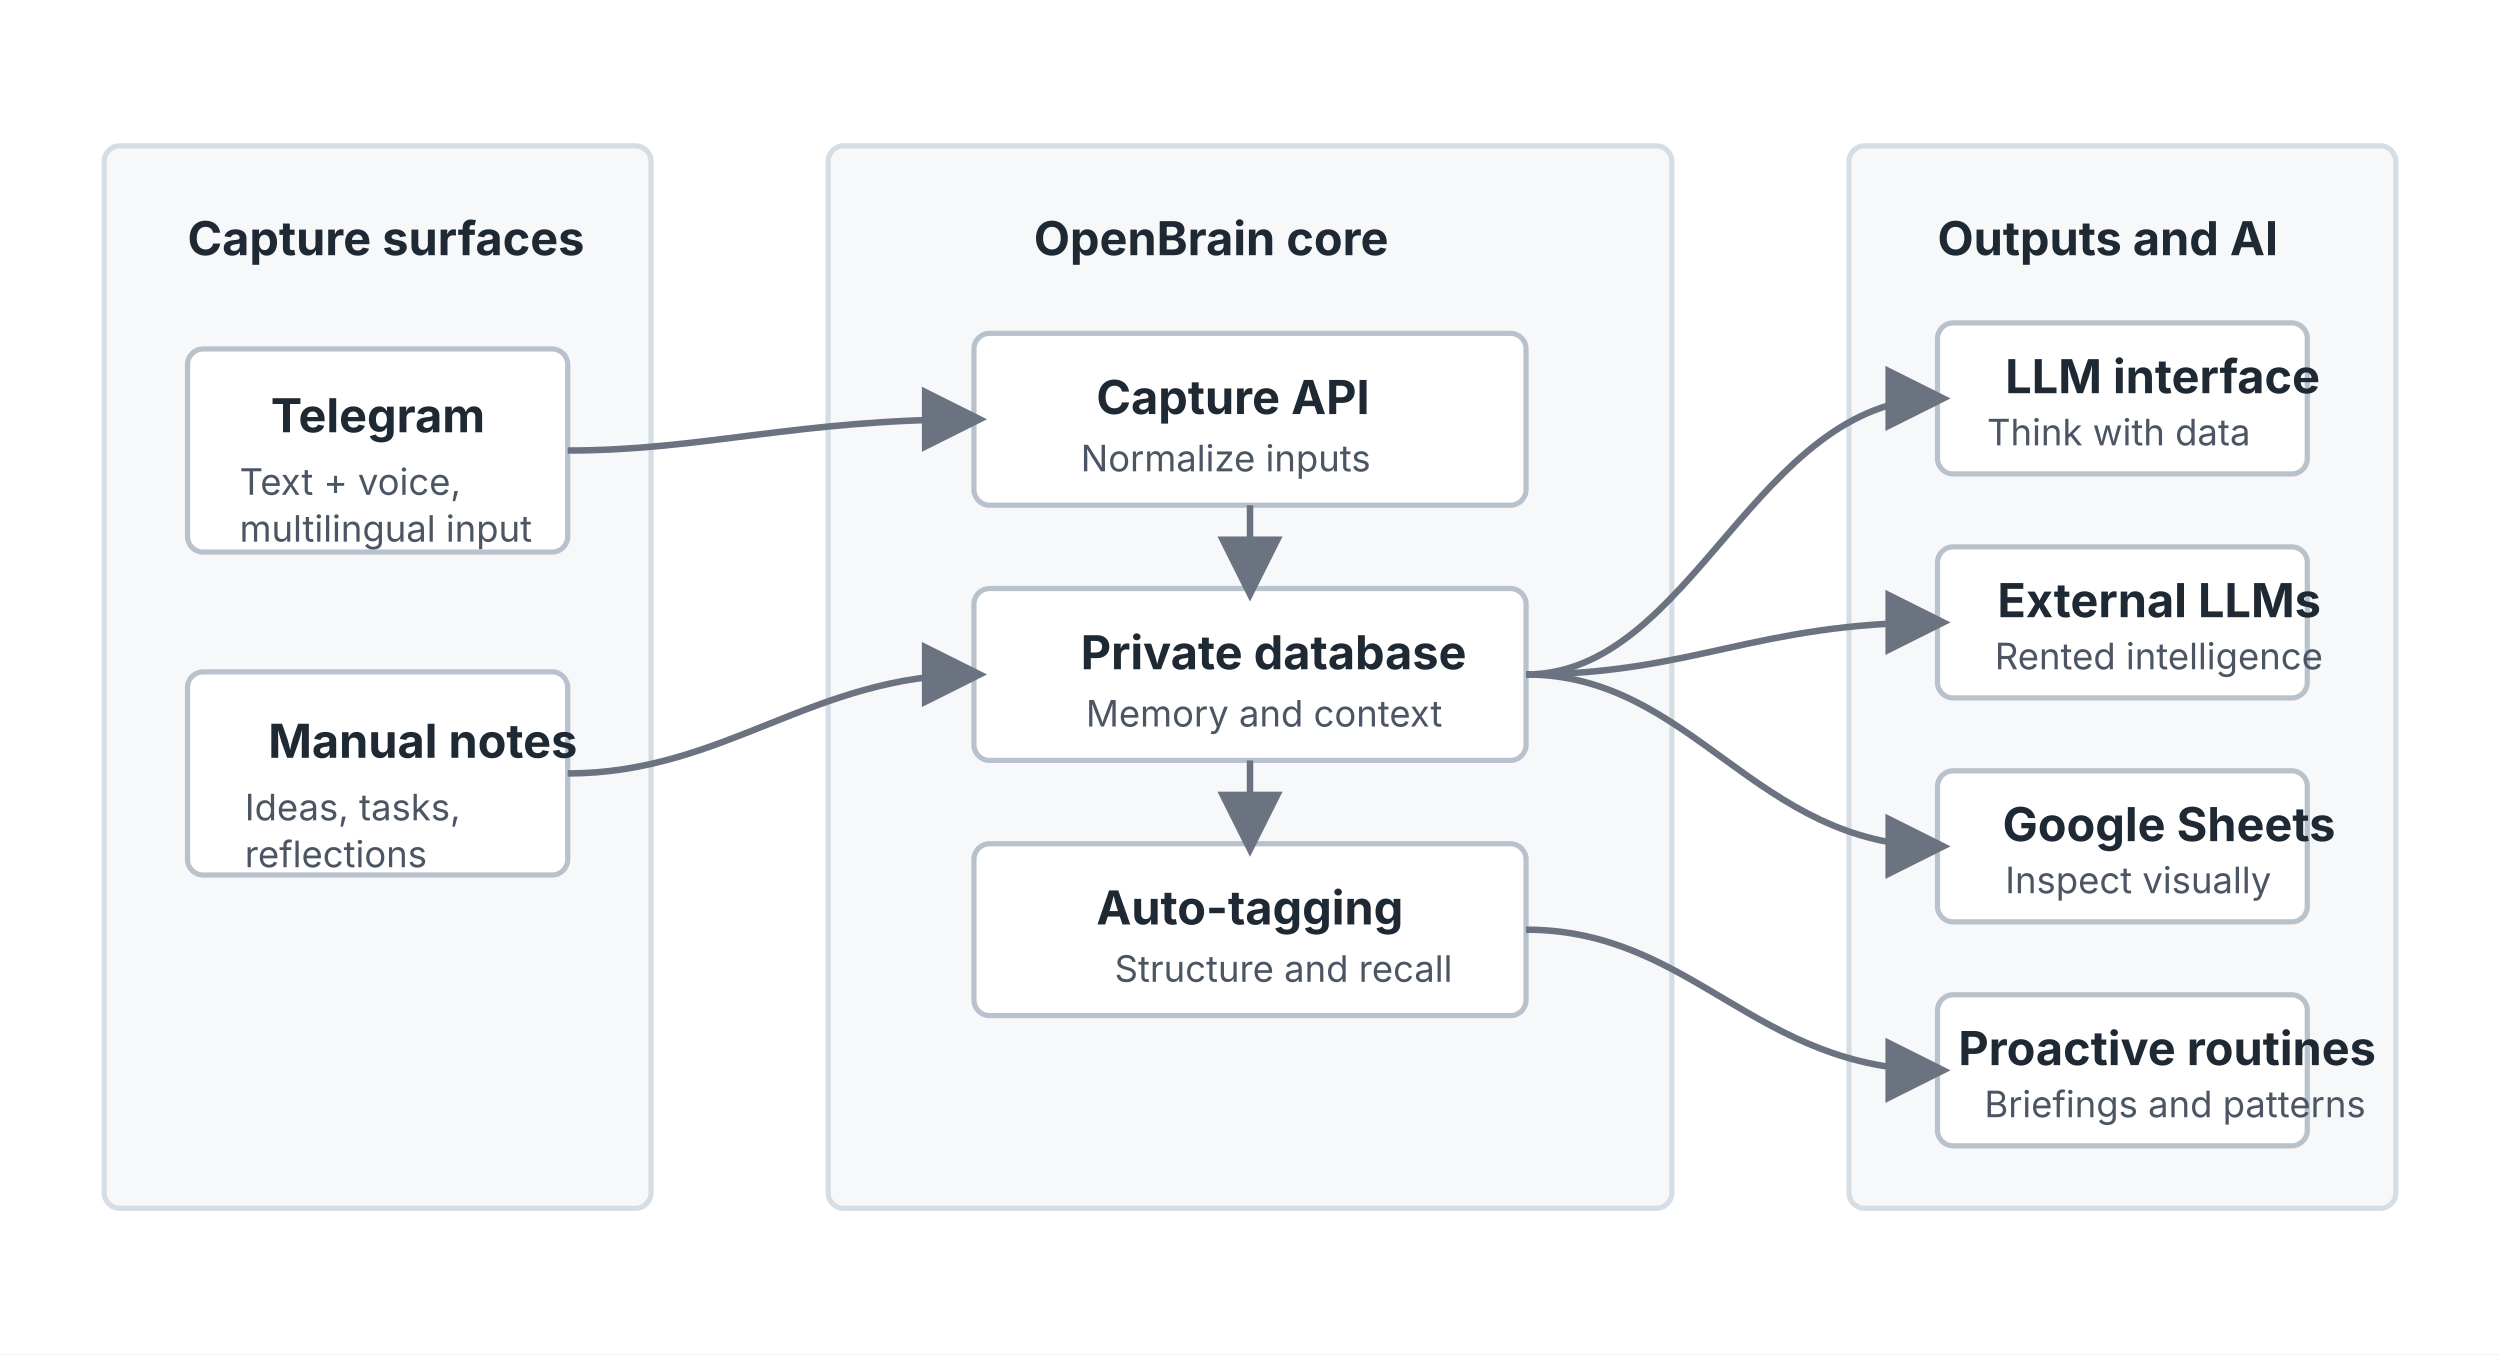
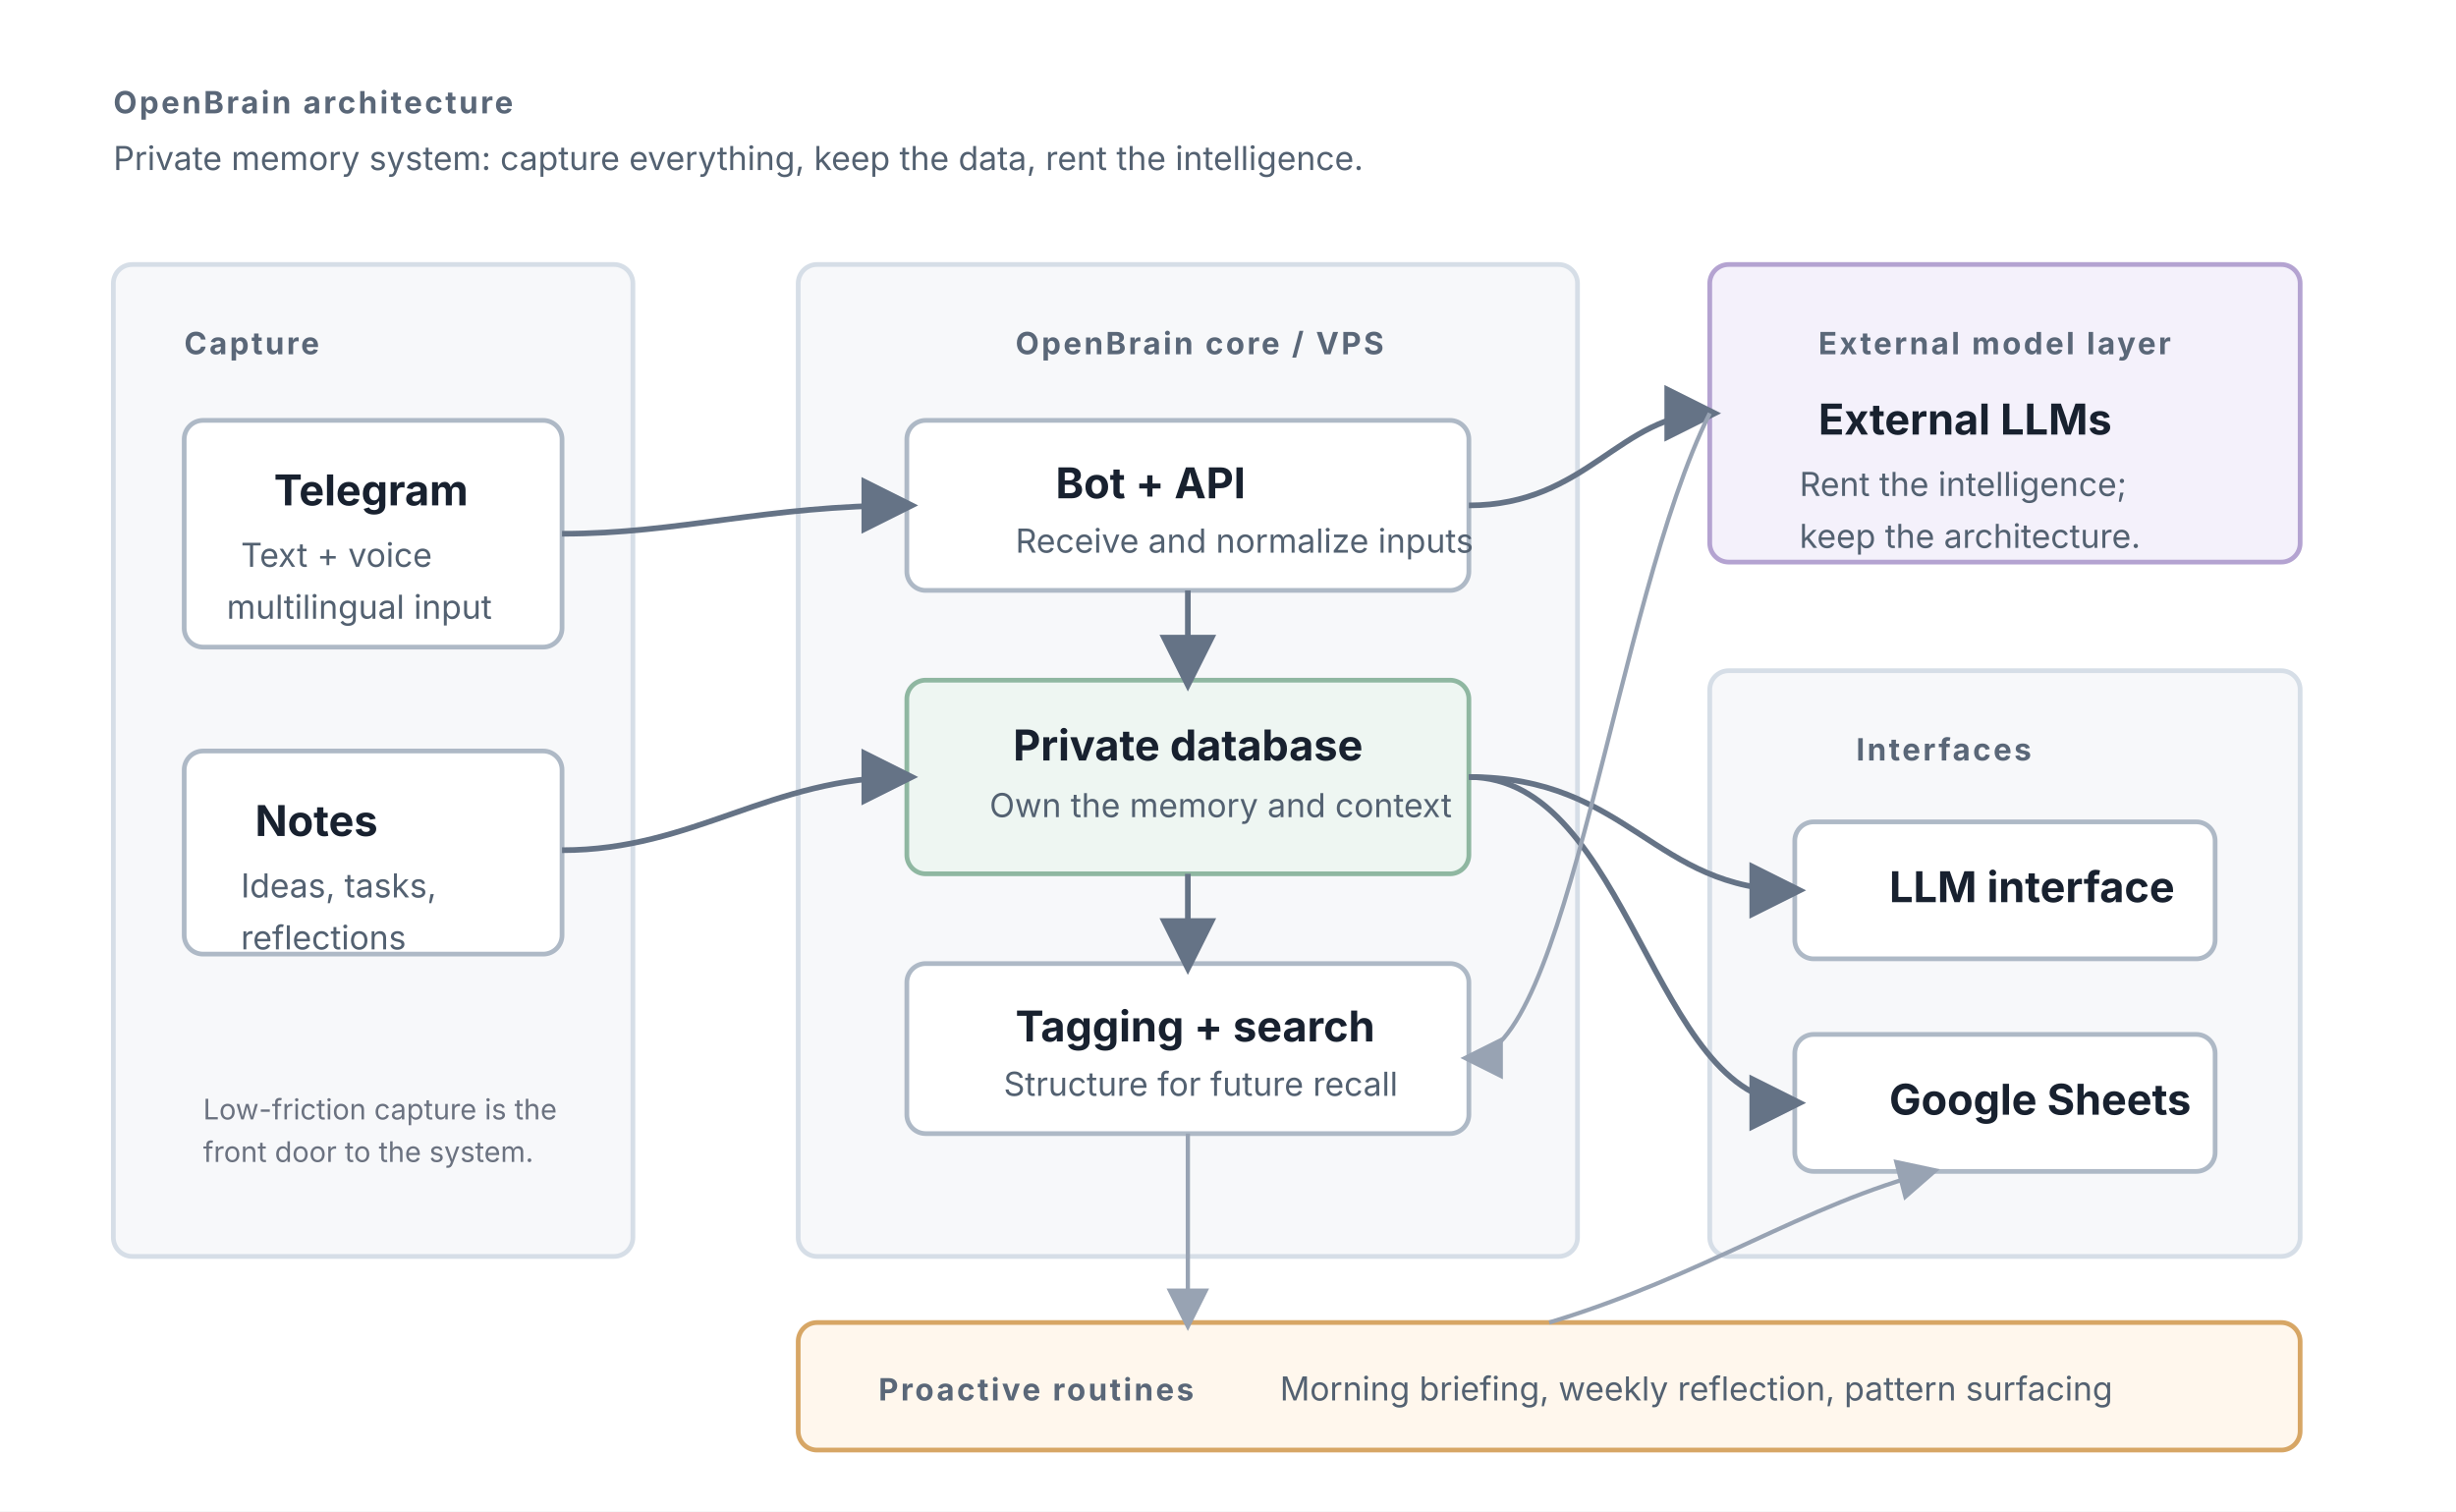
- <svg xmlns="http://www.w3.org/2000/svg" width="960" height="520" viewBox="0 0 960 520" role="img" aria-labelledby="title desc">
+ <svg xmlns="http://www.w3.org/2000/svg" width="1040" height="640" viewBox="0 0 1040 640" role="img" aria-labelledby="title desc">
  <style>
		text {
			font-family: system-ui, -apple-system, BlinkMacSystemFont, "Segoe UI", sans-serif;
- 			fill: #1f2933;
+ 			fill: #18212f;
+ 		}
+ 
+ 		.kicker {
+ 			font-size: 13px;
+ 			font-weight: 700;
+ 			letter-spacing: 0.08em;
+ 			text-transform: uppercase;
+ 			fill: #5a6778;
		}

		.label {
			font-size: 18px;
- 			font-weight: 650;
+ 			font-weight: 700;
		}

		.detail {
			font-size: 14px;
- 			fill: #4b5563;
+ 			fill: #536171;
		}

- 		.box {
- 			fill: #ffffff;
- 			stroke: #b8c2cc;
+ 		.small {
+ 			font-size: 12px;
+ 			fill: #6b7280;
+ 		}
+ 
+ 		.panel {
+ 			fill: #f7f8fa;
+ 			stroke: #d6dee7;
			stroke-width: 2;
		}

- 		.group {
- 			fill: #f6f8fa;
- 			stroke: #d5dde5;
+ 		.service {
+ 			fill: #ffffff;
+ 			stroke: #aeb9c6;
+ 			stroke-width: 2;
+ 		}
+ 
+ 		.memory {
+ 			fill: #eef6f2;
+ 			stroke: #8fb7a1;
+ 			stroke-width: 2;
+ 		}
+ 
+ 		.model {
+ 			fill: #f4f1fb;
+ 			stroke: #b4a3d1;
+ 			stroke-width: 2;
+ 		}
+ 
+ 		.routine {
+ 			fill: #fff7ed;
+ 			stroke: #d7a665;
			stroke-width: 2;
		}

		.flow {
			fill: none;
- 			stroke: #6b7280;
- 			stroke-width: 2.5;
+ 			stroke: #657386;
+ 			stroke-width: 2.4;
			marker-end: url(#arrow);
+ 		}
+ 
+ 		.flow-light {
+ 			fill: none;
+ 			stroke: #98a3b3;
+ 			stroke-width: 1.8;
+ 			marker-end: url(#arrow-light);
		}
	</style>
  <defs>
    <marker id="arrow" markerWidth="10" markerHeight="10" refX="8" refY="5" orient="auto">
-       <path d="M 0 0 L 10 5 L 0 10 z" fill="#6b7280" />
+       <path d="M 0 0 L 10 5 L 0 10 z" fill="#657386" />
+     </marker>
+     <marker id="arrow-light" markerWidth="10" markerHeight="10" refX="8" refY="5" orient="auto">
+       <path d="M 0 0 L 10 5 L 0 10 z" fill="#98a3b3" />
    </marker>
  </defs>
-   <rect width="960" height="520" rx="0" fill="#ffffff" />
-   <rect class="group" x="40" y="56" width="210" height="408" rx="6" />
-   <text class="label" x="72" y="98">Capture surfaces</text>
-   <rect class="box" x="72" y="134" width="146" height="78" rx="6" />
-   <text class="label" x="104" y="166">Telegram</text>
-   <text class="detail" x="92" y="190">Text + voice,</text>
-   <text class="detail" x="92" y="208">multilingual input</text>
-   <rect class="box" x="72" y="258" width="146" height="78" rx="6" />
-   <text class="label" x="103" y="291">Manual notes</text>
-   <text class="detail" x="94" y="315">Ideas, tasks,</text>
-   <text class="detail" x="94" y="333">reflections</text>
-   <rect class="group" x="318" y="56" width="324" height="408" rx="6" />
-   <text class="label" x="397" y="98">OpenBrain core</text>
-   <rect class="box" x="374" y="128" width="212" height="66" rx="6" />
-   <text class="label" x="421" y="159">Capture API</text>
-   <text class="detail" x="415" y="181">Normalize inputs</text>
-   <rect class="box" x="374" y="226" width="212" height="66" rx="6" />
-   <text class="label" x="415" y="257">Private database</text>
-   <text class="detail" x="417" y="279">Memory and context</text>
-   <rect class="box" x="374" y="324" width="212" height="66" rx="6" />
-   <text class="label" x="421" y="355">Auto-tagging</text>
-   <text class="detail" x="428" y="377">Structure and recall</text>
-   <rect class="group" x="710" y="56" width="210" height="408" rx="6" />
-   <text class="label" x="744" y="98">Outputs and AI</text>
-   <rect class="box" x="744" y="124" width="142" height="58" rx="6" />
-   <text class="label" x="770" y="151">LLM interface</text>
-   <text class="detail" x="763" y="171">Think with data</text>
-   <rect class="box" x="744" y="210" width="142" height="58" rx="6" />
-   <text class="label" x="767" y="237">External LLMs</text>
-   <text class="detail" x="766" y="257">Rented intelligence</text>
-   <rect class="box" x="744" y="296" width="142" height="58" rx="6" />
-   <text class="label" x="769" y="323">Google Sheets</text>
-   <text class="detail" x="770" y="343">Inspect visually</text>
-   <rect class="box" x="744" y="382" width="142" height="58" rx="6" />
-   <text class="label" x="752" y="409">Proactive routines</text>
-   <text class="detail" x="762" y="429">Briefings and patterns</text>
-   <path class="flow" d="M 218 173 C 270 173 306 161 374 161" />
-   <path class="flow" d="M 218 297 C 278 297 312 259 374 259" />
-   <path class="flow" d="M 480 194 L 480 226" />
-   <path class="flow" d="M 480 292 L 480 324" />
-   <path class="flow" d="M 586 259 C 650 259 674 153 744 153" />
-   <path class="flow" d="M 586 259 C 650 259 674 239 744 239" />
-   <path class="flow" d="M 586 259 C 650 259 674 325 744 325" />
-   <path class="flow" d="M 586 357 C 650 357 674 411 744 411" />
+   <rect width="1040" height="640" fill="#ffffff" />
+   <text class="kicker" x="48" y="48">OpenBrain architecture</text>
+   <text class="detail" x="48" y="72">Private memory system: capture everything, keep the data, rent the intelligence.</text>
+   <rect class="panel" x="48" y="112" width="220" height="420" rx="8" />
+   <text class="kicker" x="78" y="150">Capture</text>
+   <rect class="service" x="78" y="178" width="160" height="96" rx="8" />
+   <text class="label" x="116" y="214">Telegram</text>
+   <text class="detail" x="102" y="240">Text + voice</text>
+   <text class="detail" x="96" y="262">multilingual input</text>
+   <rect class="service" x="78" y="318" width="160" height="86" rx="8" />
+   <text class="label" x="108" y="354">Notes</text>
+   <text class="detail" x="102" y="380">Ideas, tasks,</text>
+   <text class="detail" x="102" y="402">reflections</text>
+   <text class="small" x="86" y="474">Low-friction capture is the</text>
+   <text class="small" x="86" y="492">front door to the system.</text>
+   <rect class="panel" x="338" y="112" width="330" height="420" rx="8" />
+   <text class="kicker" x="430" y="150">OpenBrain core / VPS</text>
+   <rect class="service" x="384" y="178" width="238" height="72" rx="8" />
+   <text class="label" x="447" y="211">Bot + API</text>
+   <text class="detail" x="430" y="234">Receive and normalize inputs</text>
+   <rect class="memory" x="384" y="288" width="238" height="82" rx="8" />
+   <text class="label" x="429" y="322">Private database</text>
+   <text class="detail" x="419" y="346">Own the memory and context</text>
+   <rect class="service" x="384" y="408" width="238" height="72" rx="8" />
+   <text class="label" x="430" y="441">Tagging + search</text>
+   <text class="detail" x="425" y="464">Structure for future recall</text>
+   <rect class="model" x="724" y="112" width="250" height="126" rx="8" />
+   <text class="kicker" x="770" y="150">External model layer</text>
+   <text class="label" x="770" y="184">External LLMs</text>
+   <text class="detail" x="762" y="210">Rent the intelligence;</text>
+   <text class="detail" x="762" y="232">keep the architecture.</text>
+   <rect class="panel" x="724" y="284" width="250" height="248" rx="8" />
+   <text class="kicker" x="786" y="322">Interfaces</text>
+   <rect class="service" x="760" y="348" width="178" height="58" rx="8" />
+   <text class="label" x="800" y="382">LLM interface</text>
+   <rect class="service" x="760" y="438" width="178" height="58" rx="8" />
+   <text class="label" x="800" y="472">Google Sheets</text>
+   <rect class="routine" x="338" y="560" width="636" height="54" rx="8" />
+   <text class="kicker" x="372" y="593">Proactive routines</text>
+   <text class="detail" x="542" y="593">Morning briefing, weekly reflection, pattern surfacing</text>
+   <path class="flow" d="M 238 226 C 288 226 324 214 384 214" />
+   <path class="flow" d="M 238 360 C 294 360 326 329 384 329" />
+   <path class="flow" d="M 503 250 L 503 288" />
+   <path class="flow" d="M 503 370 L 503 408" />
+   <path class="flow" d="M 622 214 C 672 214 686 175 724 175" />
+   <path class="flow" d="M 622 329 C 690 329 700 377 760 377" />
+   <path class="flow" d="M 622 329 C 690 329 700 467 760 467" />
+   <path class="flow-light" d="M 503 480 L 503 560" />
+   <path class="flow-light" d="M 724 175 C 684 255 664 448 622 448" />
+   <path class="flow-light" d="M 656 560 C 722 540 764 510 818 496" />
</svg>
